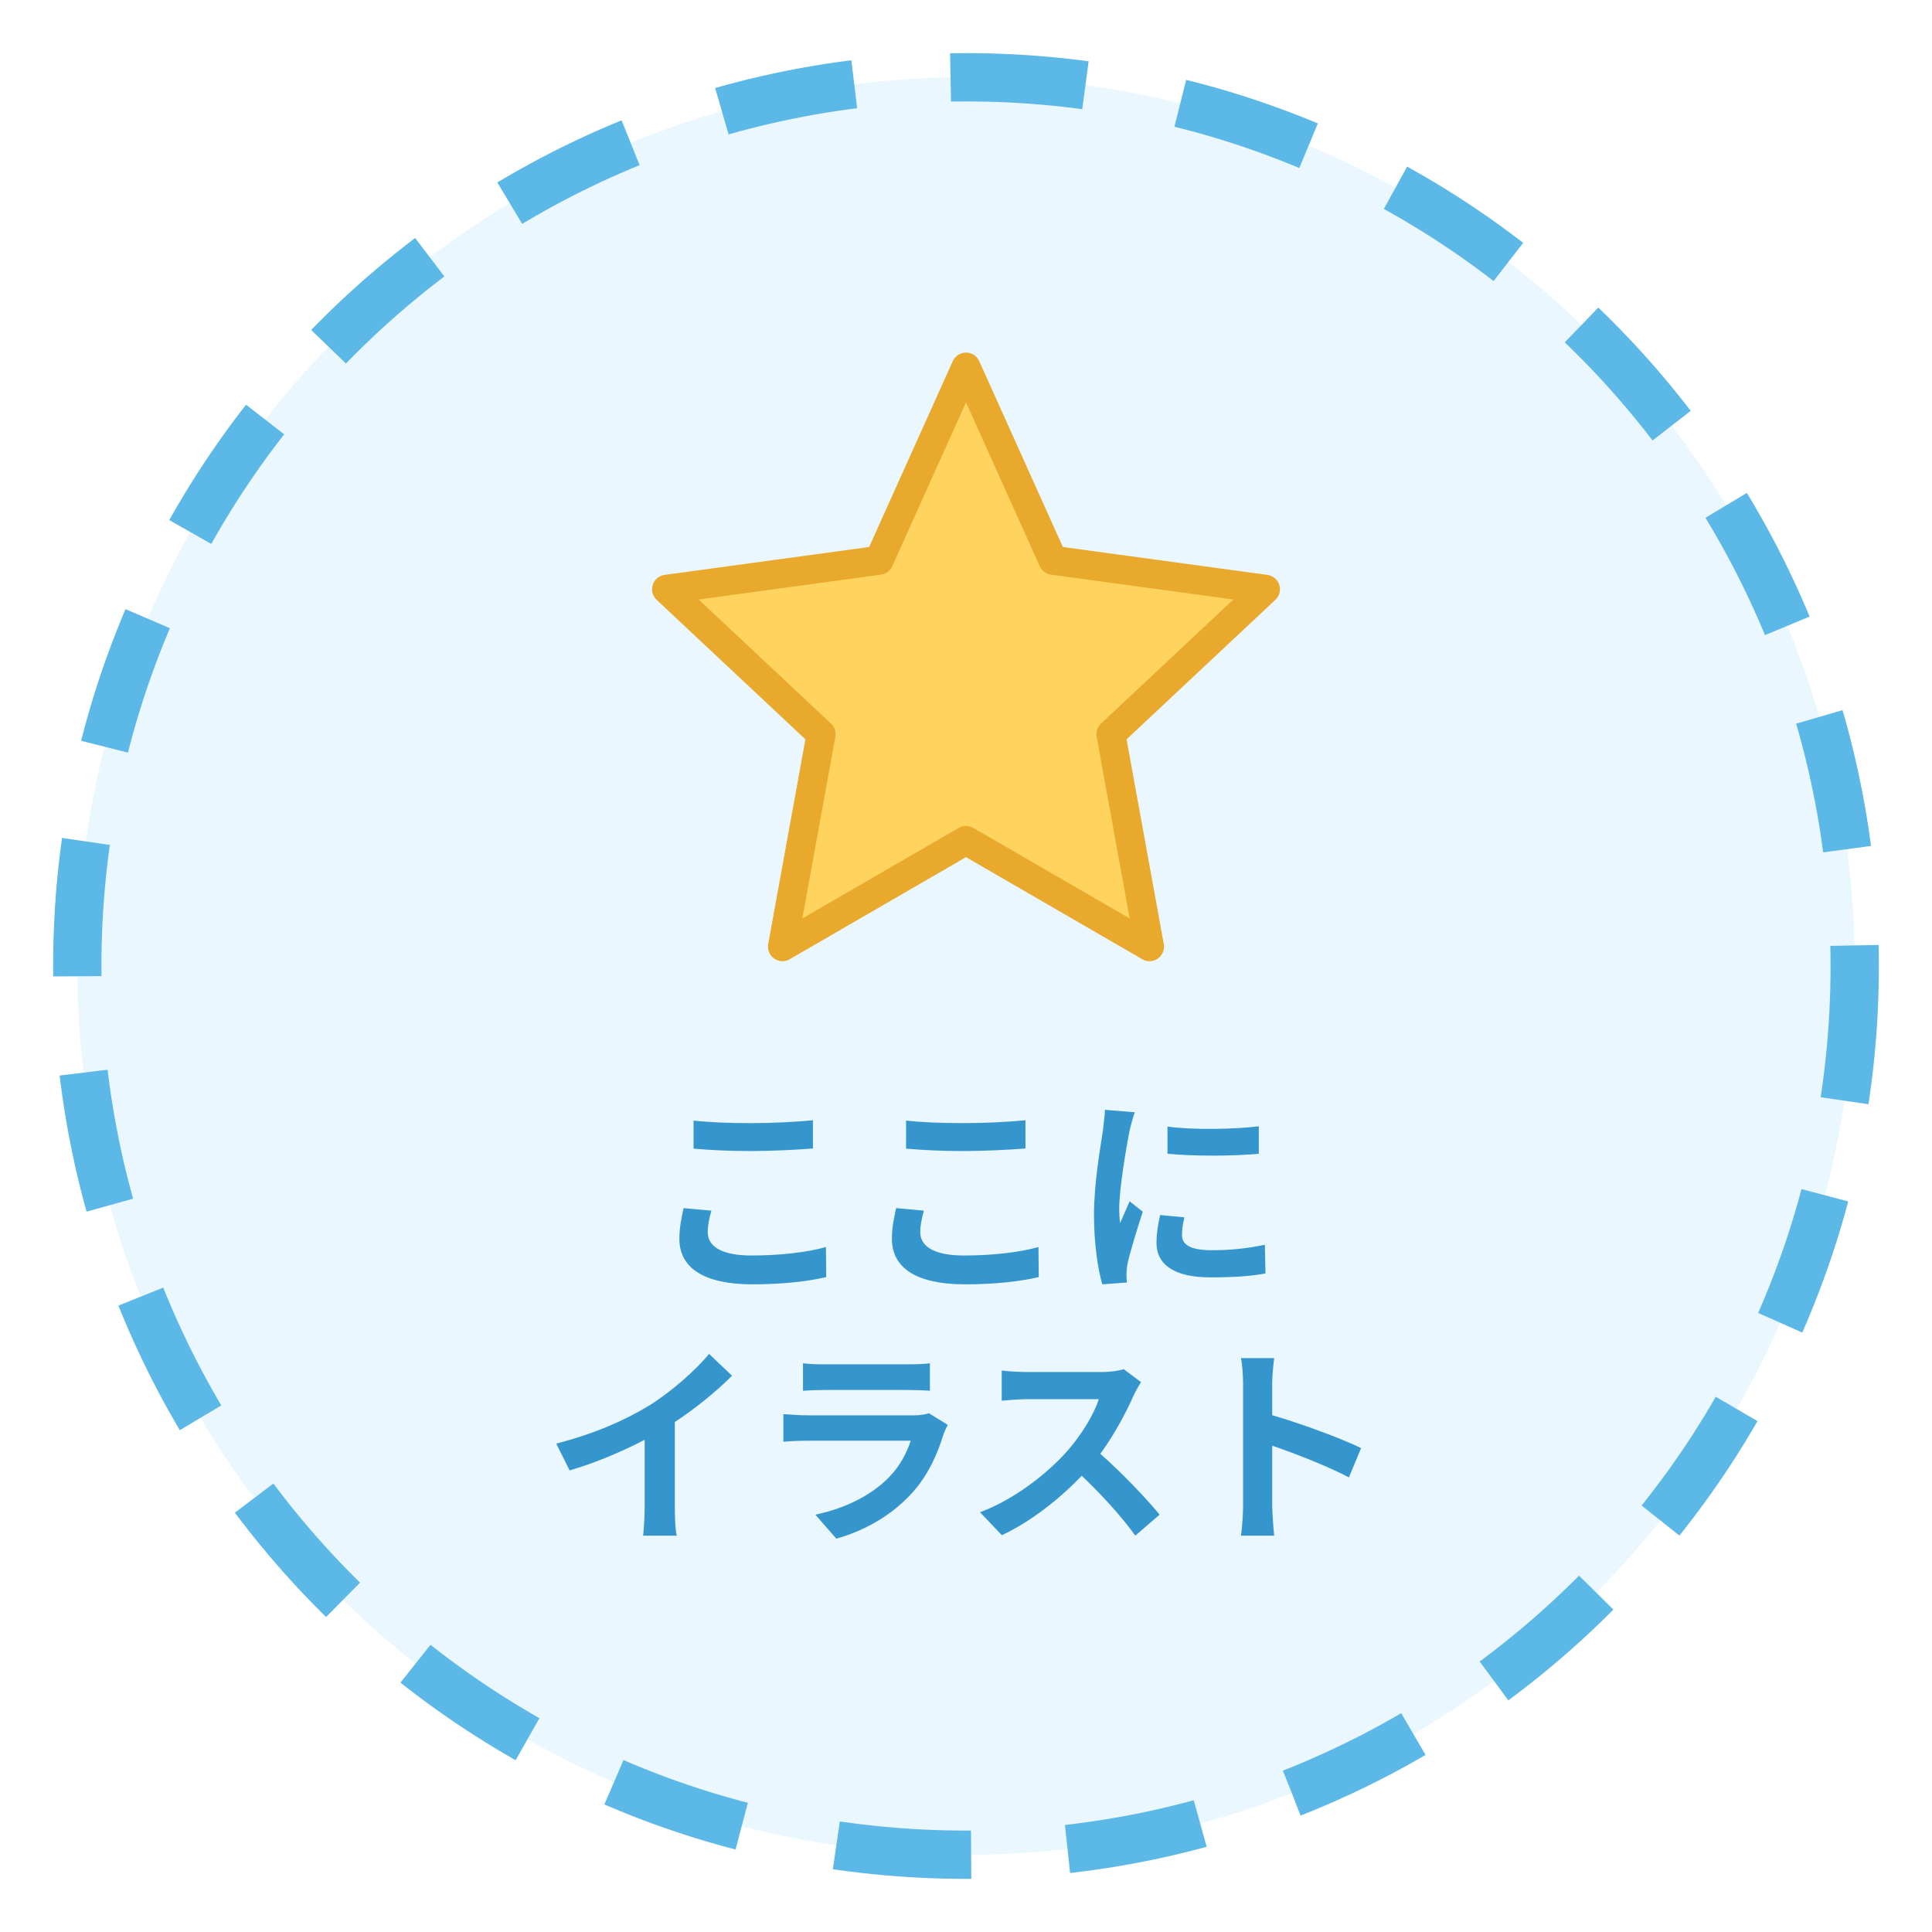
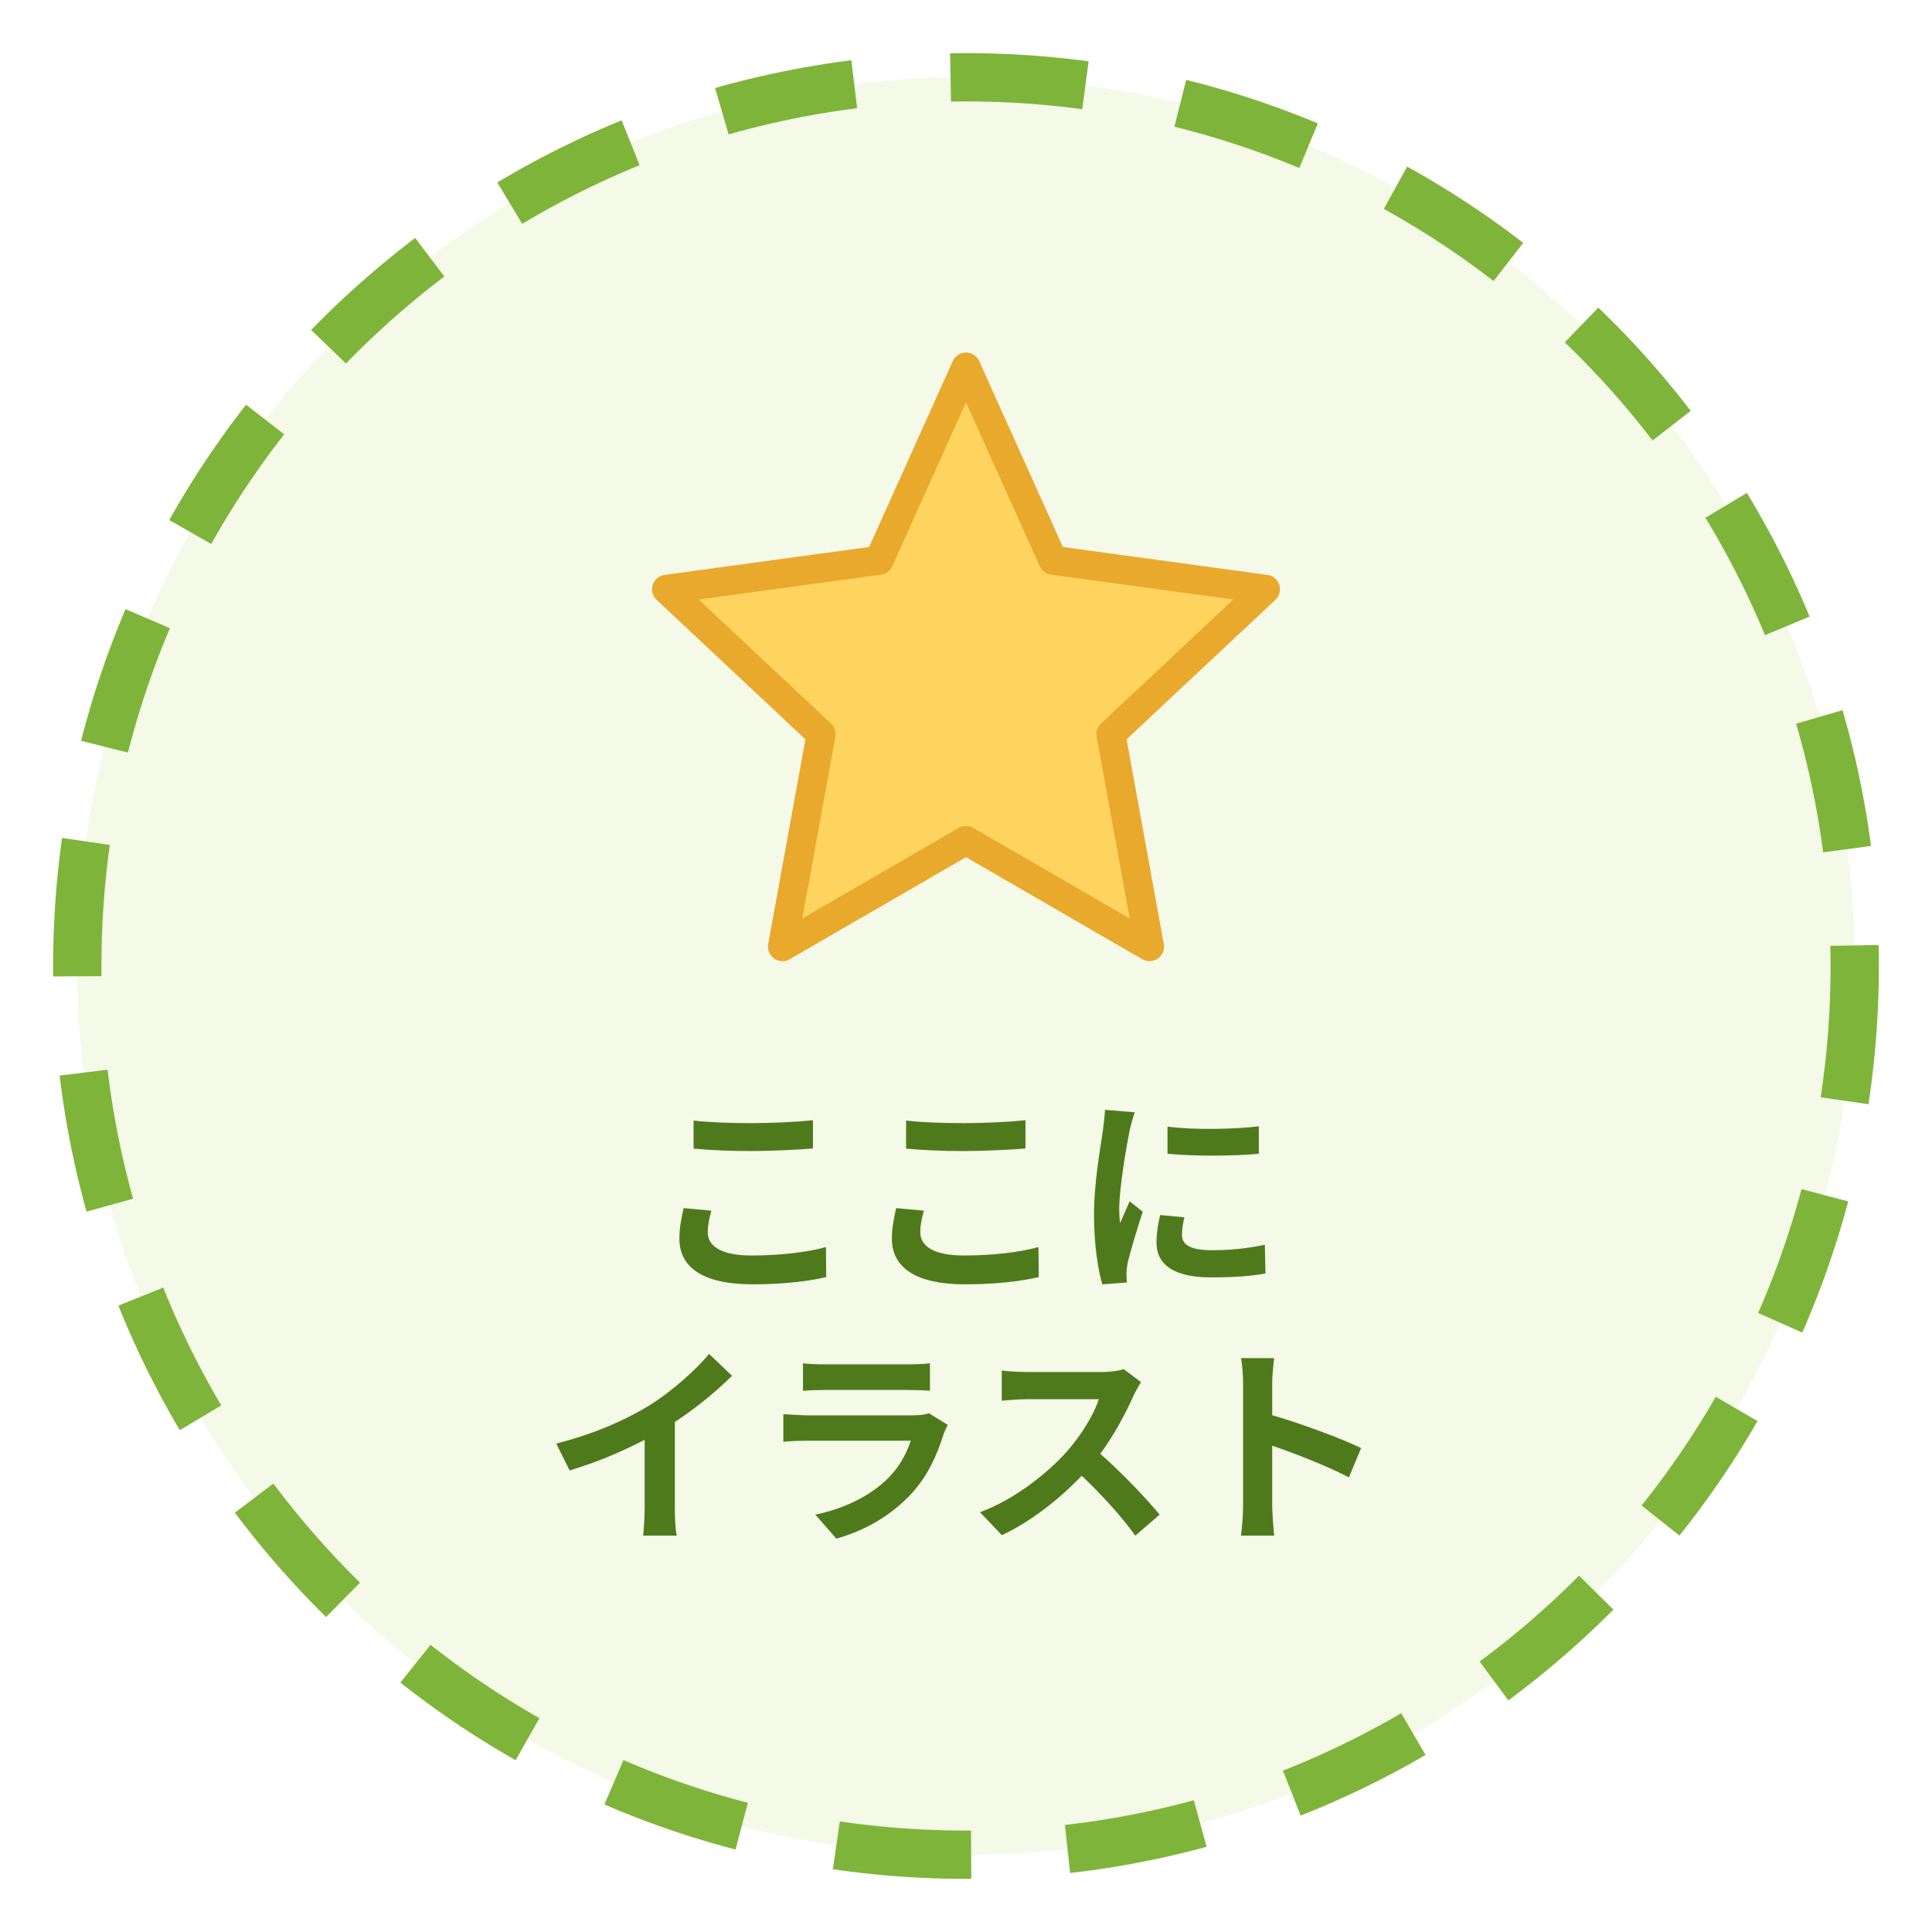
<svg xmlns="http://www.w3.org/2000/svg" viewBox="0 0 200 200" width="200" height="200">
-   <circle cx="100" cy="100" r="92" fill="#eaf7ff" stroke="#5cb8e6" stroke-width="5" stroke-dasharray="14 10" />
+   <circle cx="100" cy="100" r="92" fill="#f4f9e8" stroke="#7fb43a" stroke-width="5" stroke-dasharray="14 10" />
  <path d="M100 38l9 20 22 3-16 15 4 22-19-11-19 11 4-22-16-15 22-3z" fill="#ffd45e" stroke="#e8a92c" stroke-width="3" stroke-linejoin="round" />
-   <text x="100" y="132" text-anchor="middle" font-family="sans-serif" font-size="22" font-weight="700" fill="#3496cc">ここに</text>
-   <text x="100" y="158" text-anchor="middle" font-family="sans-serif" font-size="22" font-weight="700" fill="#3496cc">イラスト</text>
+   <text x="100" y="132" text-anchor="middle" font-family="sans-serif" font-size="22" font-weight="700" fill="#4f7a1c">ここに</text>
+   <text x="100" y="158" text-anchor="middle" font-family="sans-serif" font-size="22" font-weight="700" fill="#4f7a1c">イラスト</text>
</svg>
